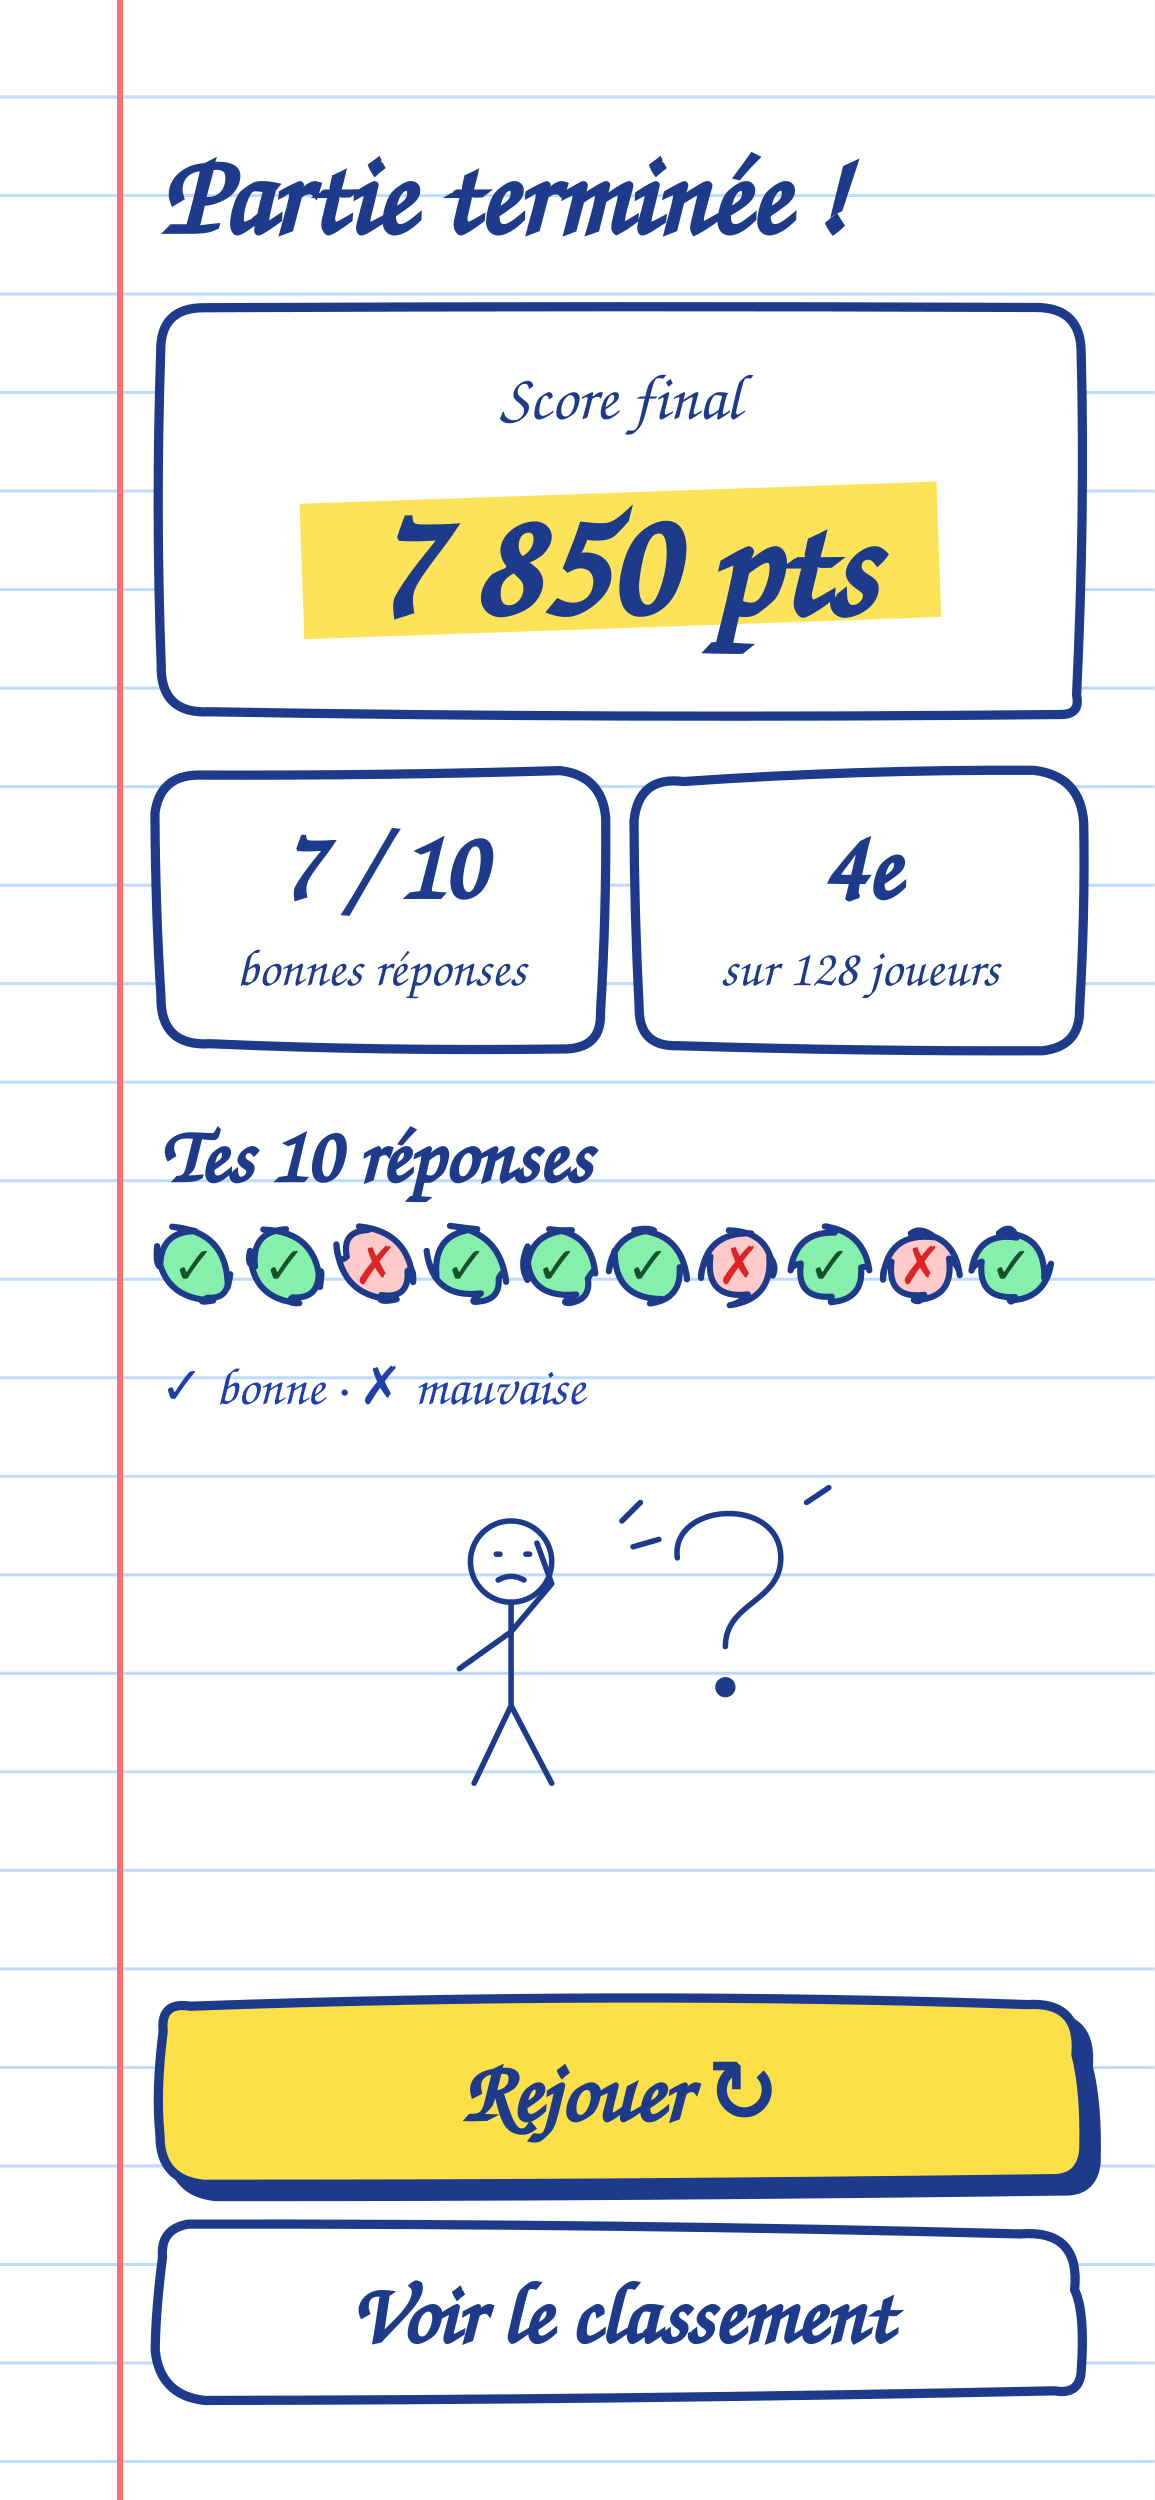
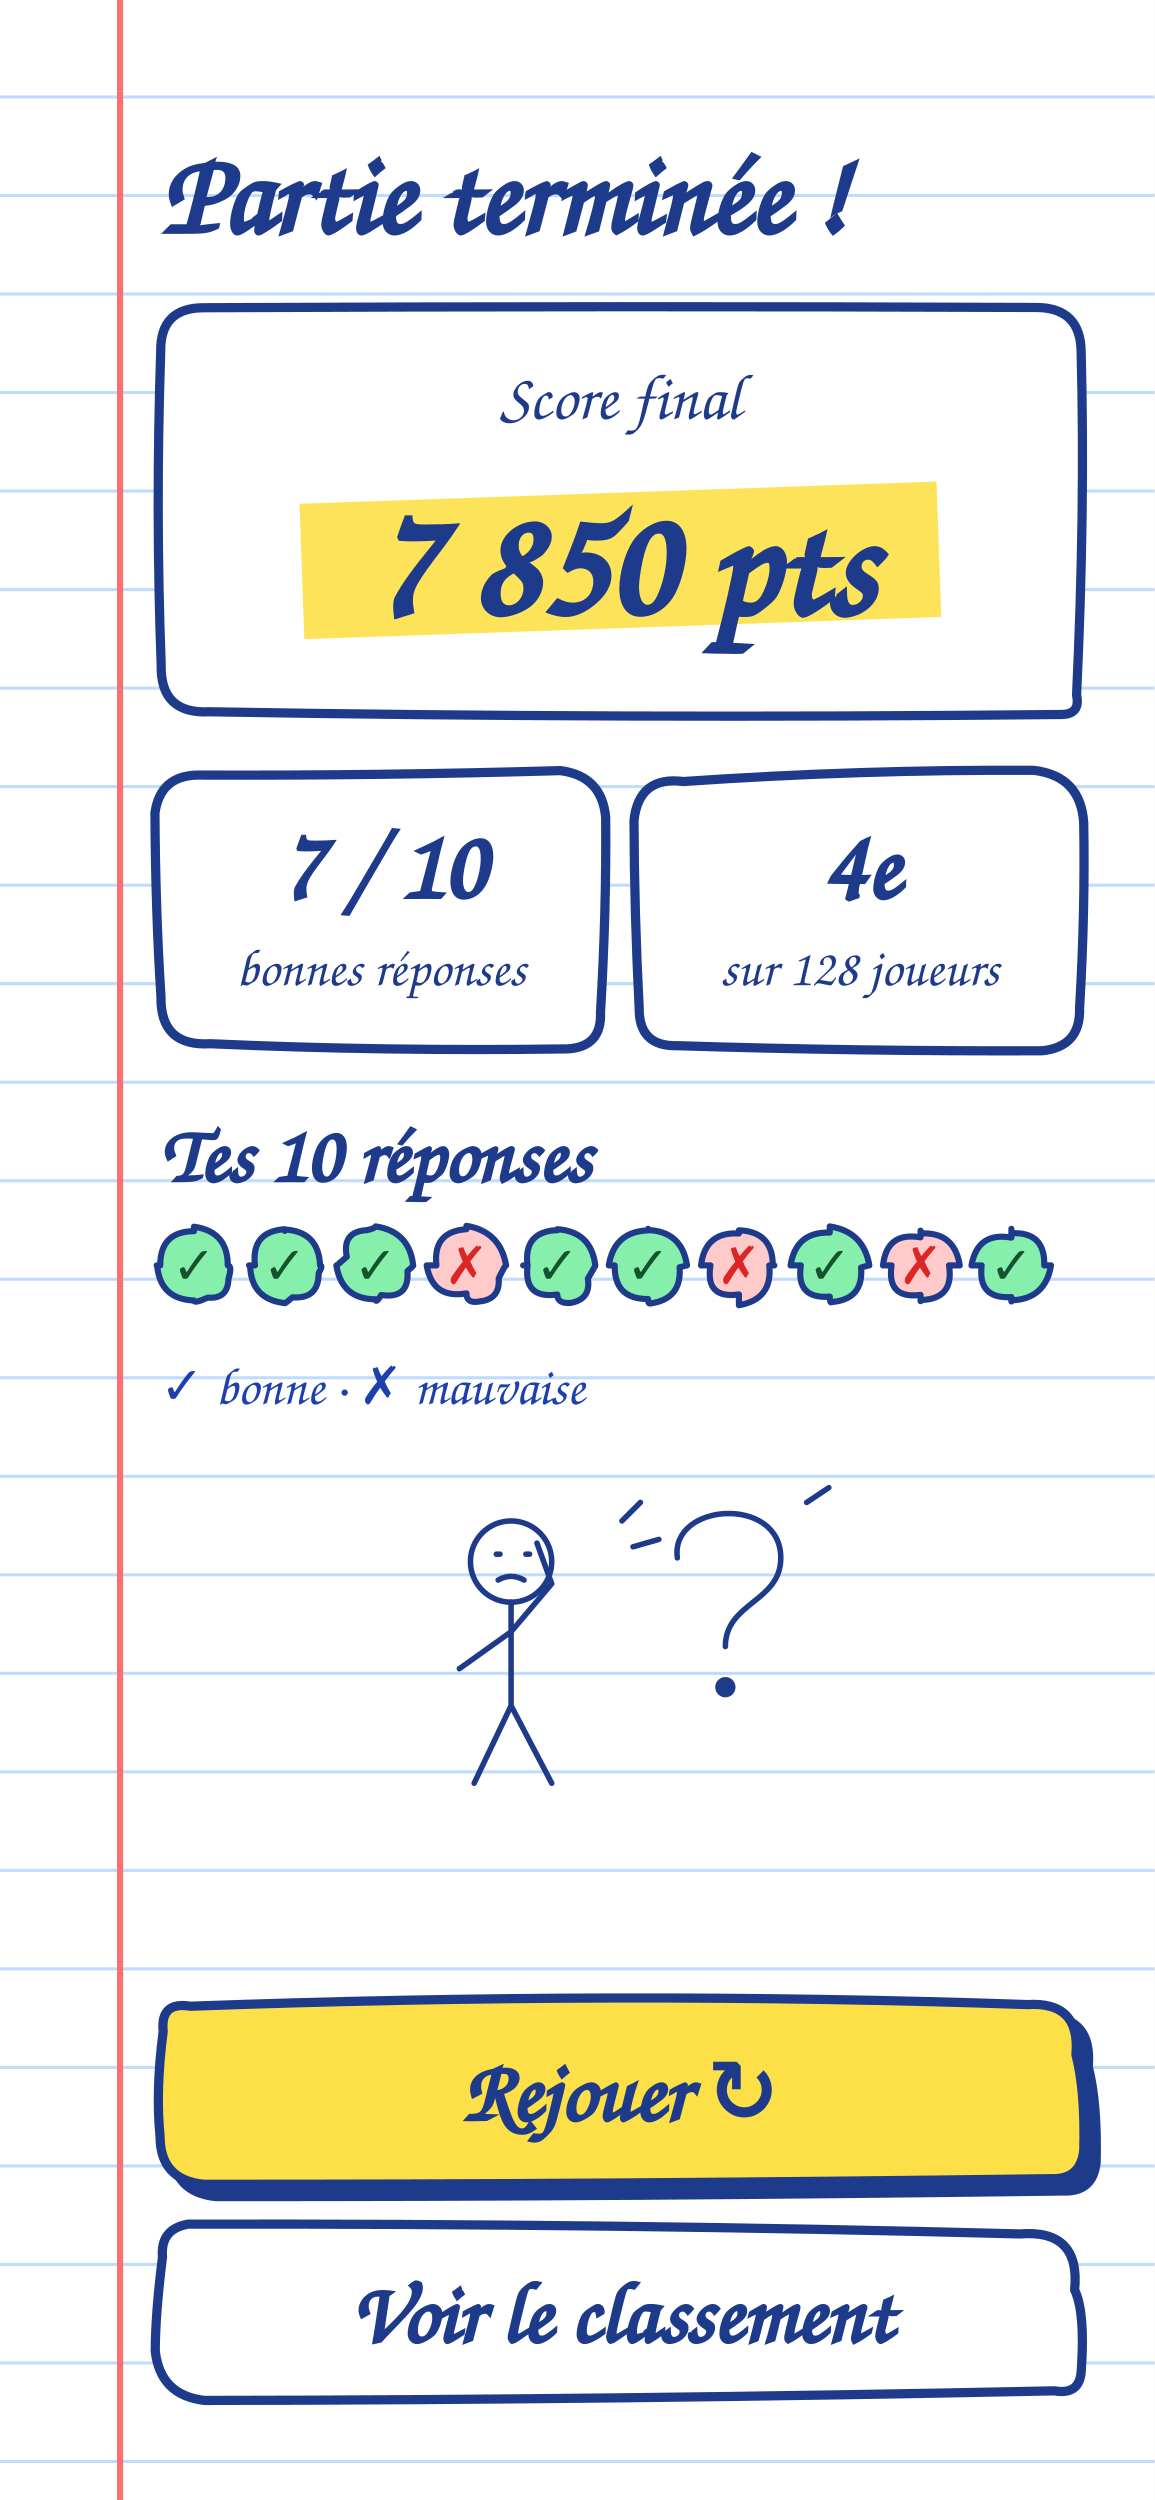
<svg xmlns="http://www.w3.org/2000/svg" width="375" height="812" viewBox="0 0 375 812">
  <g id="Mobile · Résultat">
    <g id="Papier ligné">
      <rect x="0" y="0" width="375" height="812" fill="#FFFFFF" />
      <rect x="0" y="31" width="375" height="1" fill="#BFDBFE" />
      <rect x="0" y="63" width="375" height="1" fill="#BFDBFE" />
      <rect x="0" y="95" width="375" height="1" fill="#BFDBFE" />
      <rect x="0" y="127" width="375" height="1" fill="#BFDBFE" />
      <rect x="0" y="159" width="375" height="1" fill="#BFDBFE" />
      <rect x="0" y="191" width="375" height="1" fill="#BFDBFE" />
      <rect x="0" y="223" width="375" height="1" fill="#BFDBFE" />
      <rect x="0" y="255" width="375" height="1" fill="#BFDBFE" />
      <rect x="0" y="287" width="375" height="1" fill="#BFDBFE" />
      <rect x="0" y="319" width="375" height="1" fill="#BFDBFE" />
      <rect x="0" y="351" width="375" height="1" fill="#BFDBFE" />
      <rect x="0" y="383" width="375" height="1" fill="#BFDBFE" />
      <rect x="0" y="415" width="375" height="1" fill="#BFDBFE" />
      <rect x="0" y="447" width="375" height="1" fill="#BFDBFE" />
      <rect x="0" y="479" width="375" height="1" fill="#BFDBFE" />
      <rect x="0" y="511" width="375" height="1" fill="#BFDBFE" />
      <rect x="0" y="543" width="375" height="1" fill="#BFDBFE" />
      <rect x="0" y="575" width="375" height="1" fill="#BFDBFE" />
      <rect x="0" y="607" width="375" height="1" fill="#BFDBFE" />
      <rect x="0" y="639" width="375" height="1" fill="#BFDBFE" />
      <rect x="0" y="671" width="375" height="1" fill="#BFDBFE" />
      <rect x="0" y="703" width="375" height="1" fill="#BFDBFE" />
      <rect x="0" y="735" width="375" height="1" fill="#BFDBFE" />
      <rect x="0" y="767" width="375" height="1" fill="#BFDBFE" />
      <rect x="0" y="799" width="375" height="1" fill="#BFDBFE" />
      <rect x="38" y="0" width="2" height="812" fill="#F87171" />
    </g>
    <text x="52" y="76" font-family="Gaegu, Patrick Hand, cursive" font-size="38" font-weight="700" fill="#1E3A8A" text-anchor="start">Partie terminée !</text>
    <g id="Score final">
      <path d="M66.087 99.951 Q201.5 99.334 336.727 99.87 Q351 100 351.154 114.273 Q352.5 166 349.667 225.764 Q351 232 344.764 232.067 Q201.5 233.5 67.999 231.184 Q52 232 52.355 216.001 Q50.5 166 52.199 114.087 Q52 100 66.087 99.951 Z" fill="#FFFFFF" stroke="#1E3A8A" stroke-width="3" stroke-linejoin="round" />
      <text x="201.5" y="136" font-family="Patrick Hand, Gaegu, cursive" font-size="21" font-weight="400" fill="#1E3A8A" text-anchor="middle">Score final</text>
      <rect x="98" y="160" width="207" height="44" fill="#FDE047" opacity="0.9" transform="rotate(-2 201.5 182)" />
      <text x="201.5" y="200" font-family="Gaegu, Patrick Hand, cursive" font-size="50" font-weight="700" fill="#1E3A8A" text-anchor="middle">7 850 pts</text>
    </g>
    <g id="Bonnes réponses">
      <path d="M64.08 251.743 Q123.75 251.978 181.989 250.294 Q195.5 252 196.724 265.511 Q197 296 195.043 328.855 Q195.5 340 184.355 340.685 Q123.75 341.5 68.309 339.003 Q52 340 52.283 323.691 Q50.5 296 50.324 264.08 Q52 252 64.08 251.743 Z" fill="#FFFFFF" stroke="#1E3A8A" stroke-width="3" stroke-linejoin="round" />
      <text x="123.75" y="292" font-family="Gaegu, Patrick Hand, cursive" font-size="32" font-weight="700" fill="#1E3A8A" text-anchor="middle">7 / 10</text>
      <text x="123.75" y="320" font-family="Patrick Hand, Gaegu, cursive" font-size="17" font-weight="400" fill="#1E3A8A" text-anchor="middle">bonnes réponses</text>
    </g>
    <g id="Rang">
      <path d="M221.944 253.843 Q279.25 249.896 335.751 250.2 Q351 252 351.989 267.249 Q352.5 296 350.647 327.472 Q351 340 338.472 341.298 Q279.25 341.5 220.025 339.64 Q207.5 340 207.604 327.475 Q206 296 205.926 266.444 Q207.5 252 221.944 253.843 Z" fill="#FFFFFF" stroke="#1E3A8A" stroke-width="3" stroke-linejoin="round" />
      <text x="279.25" y="292" font-family="Gaegu, Patrick Hand, cursive" font-size="32" font-weight="700" fill="#1E3A8A" text-anchor="middle">4e</text>
      <text x="279.25" y="320" font-family="Patrick Hand, Gaegu, cursive" font-size="17" font-weight="400" fill="#1E3A8A" text-anchor="middle">sur 128 joueurs</text>
    </g>
    <g id="Récap">
      <text x="52" y="384" font-family="Gaegu, Patrick Hand, cursive" font-size="26" font-weight="700" fill="#1E3A8A" text-anchor="start">Tes 10 réponses</text>
      <g id="Q1">
-         <path d="M63.462 399.878 Q63 399.665 55.902 398.434 Q74 400 73.973 418.098 Q75.5 411 74.196 415.455 Q74 422 67.455 421.476 Q63 423.5 69.263 422.396 Q52 422 51.034 404.737 Q50.5 411 52.044 411.462 Q52 400 63.462 399.878 Z" fill="#86EFAC" stroke="#1E3A8A" stroke-width="2" stroke-linejoin="round" />
+         <path d="M63 399.878 Q63 399.665 63 398.434 Q74 400 73.973 411 Q75.5 411 74.196 415.455 Q74 422 67.455 421.476 Q63 423.5 63 422.396 Q52 422 51.034 411 Q50.5 411 52.044 411 Q52 400 63 399.878 Z" fill="#86EFAC" stroke="#1E3A8A" stroke-width="2" stroke-linejoin="round" />
        <text x="63" y="417" font-family="Patrick Hand, Gaegu, cursive" font-size="17" font-weight="700" fill="#14532D" text-anchor="middle">✓</text>
      </g>
      <g id="Q2">
-         <path d="M92.908 399.236 Q92.5 400.28 85.509 399.35 Q103.5 400 103.959 417.991 Q105 411 103.506 413.513 Q103.5 422 95.013 421.377 Q92.5 423.5 97.213 423.257 Q81.5 422 81.245 406.287 Q80 411 82.821 411.408 Q81.5 400 92.908 399.236 Z" fill="#86EFAC" stroke="#1E3A8A" stroke-width="2" stroke-linejoin="round" />
+         <path d="M92.5 399.236 Q92.5 400.28 92.5 399.35 Q103.5 400 103.959 411 Q105 411 103.506 413.513 Q103.5 422 95.013 421.377 Q92.5 423.5 92.5 423.257 Q81.5 422 81.245 411 Q80 411 82.821 411 Q81.5 400 92.5 399.236 Z" fill="#86EFAC" stroke="#1E3A8A" stroke-width="2" stroke-linejoin="round" />
        <text x="92.5" y="417" font-family="Patrick Hand, Gaegu, cursive" font-size="17" font-weight="700" fill="#14532D" text-anchor="middle">✓</text>
      </g>
      <g id="Q3">
-         <path d="M119.174 399.556 Q122 398.914 116.593 398.337 Q133 400 134.196 416.407 Q134.5 411 132.348 412.843 Q133 422 123.843 420.617 Q122 423.5 128.822 422.013 Q111 422 109.256 404.178 Q109.5 411 112.644 408.174 Q111 400 119.174 399.556 Z" fill="#FECACA" stroke="#1E3A8A" stroke-width="2" stroke-linejoin="round" />
-         <text x="122" y="417" font-family="Patrick Hand, Gaegu, cursive" font-size="17" font-weight="700" fill="#DC2626" text-anchor="middle">✗</text>
+         <path d="M119.174 399.556 Q122 398.914 122 398.337 Q133 400 134.196 411 Q134.5 411 132.348 412.843 Q133 422 123.843 420.617 Q122 423.5 122 422.013 Q111 422 109.256 411 Q109.5 411 112.644 408.174 Q111 400 119.174 399.556 Z" fill="#86EFAC" stroke="#1E3A8A" stroke-width="2" stroke-linejoin="round" />
+         <text x="122" y="417" font-family="Patrick Hand, Gaegu, cursive" font-size="17" font-weight="700" fill="#14532D" text-anchor="middle">✓</text>
      </g>
      <g id="Q4">
-         <path d="M155.012 399.244 Q151.5 398.902 146.162 398.147 Q162.5 400 164.387 416.338 Q164 411 161.97 415.227 Q162.5 422 155.727 422.718 Q151.5 423.5 156.215 420.09 Q140.5 422 138.58 406.285 Q139 411 141.748 414.512 Q140.5 400 155.012 399.244 Z" fill="#86EFAC" stroke="#1E3A8A" stroke-width="2" stroke-linejoin="round" />
-         <text x="151.5" y="417" font-family="Patrick Hand, Gaegu, cursive" font-size="17" font-weight="700" fill="#14532D" text-anchor="middle">✓</text>
+         <path d="M151.5 399.244 Q151.5 398.902 151.5 398.147 Q162.5 400 164.387 411 Q164 411 161.97 415.227 Q162.5 422 155.727 422.718 Q151.5 423.5 151.5 420.09 Q140.5 422 138.58 411 Q139 411 141.748 411 Q140.5 400 151.5 399.244 Z" fill="#FECACA" stroke="#1E3A8A" stroke-width="2" stroke-linejoin="round" />
+         <text x="151.5" y="417" font-family="Patrick Hand, Gaegu, cursive" font-size="17" font-weight="700" fill="#DC2626" text-anchor="middle">✗</text>
      </g>
      <g id="Q5">
-         <path d="M185.734 399.545 Q181 399.742 178.356 399.251 Q192 400 193.351 413.644 Q193.5 411 190.942 415.3 Q192 422 185.3 423.198 Q181 423.5 187.161 420.45 Q170 422 171.361 404.839 Q168.5 411 171.327 415.734 Q170 400 185.734 399.545 Z" fill="#86EFAC" stroke="#1E3A8A" stroke-width="2" stroke-linejoin="round" />
+         <path d="M181 399.545 Q181 399.742 181 399.251 Q192 400 193.351 411 Q193.5 411 190.942 415.3 Q192 422 185.3 423.198 Q181 423.5 181 420.45 Q170 422 171.361 411 Q168.5 411 171.327 411 Q170 400 181 399.545 Z" fill="#86EFAC" stroke="#1E3A8A" stroke-width="2" stroke-linejoin="round" />
        <text x="181" y="417" font-family="Patrick Hand, Gaegu, cursive" font-size="17" font-weight="700" fill="#14532D" text-anchor="middle">✓</text>
      </g>
      <g id="Q6">
-         <path d="M212.413 399.64 Q210.5 398.645 205.989 399.517 Q221.5 400 223.133 415.511 Q223 411 220.731 411.61 Q221.5 422 211.11 423.379 Q210.5 423.5 215.282 421.922 Q199.5 422 199.646 406.218 Q198 411 197.739 412.913 Q199.5 400 212.413 399.64 Z" fill="#86EFAC" stroke="#1E3A8A" stroke-width="2" stroke-linejoin="round" />
+         <path d="M210.5 399.64 Q210.5 398.645 210.5 399.517 Q221.5 400 223.133 411 Q223 411 220.731 411.61 Q221.5 422 211.11 423.379 Q210.5 423.5 210.5 421.922 Q199.5 422 199.646 411 Q198 411 197.739 411 Q199.5 400 210.5 399.64 Z" fill="#86EFAC" stroke="#1E3A8A" stroke-width="2" stroke-linejoin="round" />
        <text x="210.5" y="417" font-family="Patrick Hand, Gaegu, cursive" font-size="17" font-weight="700" fill="#14532D" text-anchor="middle">✓</text>
      </g>
      <g id="Q7">
-         <path d="M244.063 400.635 Q240 400.304 236.7 399.595 Q251 400 251.007 414.3 Q252.5 411 249.858 408.029 Q251 422 237.029 423.947 Q240 423.5 242.891 420.426 Q229 422 230.751 408.109 Q227.5 411 227.7 415.063 Q229 400 244.063 400.635 Z" fill="#FECACA" stroke="#1E3A8A" stroke-width="2" stroke-linejoin="round" />
+         <path d="M240 400.635 Q240 400.304 240 399.595 Q251 400 251.007 411 Q252.5 411 249.858 411 Q251 422 240 423.947 Q240 423.5 240 420.426 Q229 422 230.751 411 Q227.5 411 227.7 411 Q229 400 240 400.635 Z" fill="#FECACA" stroke="#1E3A8A" stroke-width="2" stroke-linejoin="round" />
        <text x="240" y="417" font-family="Patrick Hand, Gaegu, cursive" font-size="17" font-weight="700" fill="#DC2626" text-anchor="middle">✗</text>
      </g>
      <g id="Q8">
-         <path d="M271.119 400.348 Q269.5 398.113 267.906 398.352 Q280.5 400 282.361 412.594 Q282 411 279.684 411.711 Q280.5 422 270.211 422.896 Q269.5 423.5 270.131 421.14 Q258.5 422 260.107 410.369 Q257 411 256.776 412.619 Q258.5 400 271.119 400.348 Z" fill="#86EFAC" stroke="#1E3A8A" stroke-width="2" stroke-linejoin="round" />
+         <path d="M269.5 400.348 Q269.5 398.113 269.5 398.352 Q280.5 400 282.361 411 Q282 411 279.684 411.711 Q280.5 422 270.211 422.896 Q269.5 423.5 269.5 421.14 Q258.5 422 260.107 411 Q257 411 256.776 411 Q258.5 400 269.5 400.348 Z" fill="#86EFAC" stroke="#1E3A8A" stroke-width="2" stroke-linejoin="round" />
        <text x="269.5" y="417" font-family="Patrick Hand, Gaegu, cursive" font-size="17" font-weight="700" fill="#14532D" text-anchor="middle">✓</text>
      </g>
      <g id="Q9">
-         <path d="M303.648 401.887 Q299 398.185 295.82 400.634 Q310 400 311.728 414.18 Q311.5 411 308.234 408.791 Q310 422 296.791 422.252 Q299 423.5 300.196 420.575 Q288 422 289.572 409.804 Q286.5 411 286.8 415.648 Q288 400 303.648 401.887 Z" fill="#FECACA" stroke="#1E3A8A" stroke-width="2" stroke-linejoin="round" />
+         <path d="M299 401.887 Q299 398.185 299 400.634 Q310 400 311.728 411 Q311.5 411 308.234 411 Q310 422 299 422.252 Q299 423.5 299 420.575 Q288 422 289.572 411 Q286.5 411 286.8 411 Q288 400 299 401.887 Z" fill="#FECACA" stroke="#1E3A8A" stroke-width="2" stroke-linejoin="round" />
        <text x="299" y="417" font-family="Patrick Hand, Gaegu, cursive" font-size="17" font-weight="700" fill="#DC2626" text-anchor="middle">✗</text>
      </g>
      <g id="Q10">
-         <path d="M330.212 401.982 Q328.5 397 324.426 400.558 Q339.5 400 339.172 415.074 Q341 411 341.37 410.453 Q339.5 422 327.953 422.346 Q328.5 423.5 329.734 421.294 Q317.5 422 318.847 409.766 Q316 411 315.538 412.712 Q317.5 400 330.212 401.982 Z" fill="#86EFAC" stroke="#1E3A8A" stroke-width="2" stroke-linejoin="round" />
+         <path d="M328.5 401.982 Q328.5 397 328.5 400.558 Q339.5 400 339.172 411 Q341 411 341.37 411 Q339.5 422 328.5 422.346 Q328.5 423.5 328.5 421.294 Q317.5 422 318.847 411 Q316 411 315.538 411 Q317.5 400 328.5 401.982 Z" fill="#86EFAC" stroke="#1E3A8A" stroke-width="2" stroke-linejoin="round" />
        <text x="328.5" y="417" font-family="Patrick Hand, Gaegu, cursive" font-size="17" font-weight="700" fill="#14532D" text-anchor="middle">✓</text>
      </g>
      <text x="52" y="456" font-family="Patrick Hand, Gaegu, cursive" font-size="17" font-weight="400" fill="#1E40AF" text-anchor="start">✓ bonne · ✗ mauvaise</text>
    </g>
    <g id="Illustration bonhomme">
      <g transform="translate(112 470) scale(0.6)" fill="none" stroke="#1E3A8A" stroke-width="3" stroke-linecap="round" stroke-linejoin="round">
        <circle cx="90" cy="62" r="22" />
        <path d="M82 58 l2 0 M98 58 l2 0" />
        <path d="M83 72 q7 -4 14 0" />
        <path d="M90 84 L90 140 M90 100 L62 120 M90 100 L112 74 L104 52 M90 140 L70 182 M90 140 L112 182" />
        <path d="M180 60 C 176 30, 236 26, 236 60 C 236 84, 206 84, 206 108" />
        <circle cx="206" cy="130" r="4" fill="#1E3A8A" />
        <path d="M150 40 l10 -10 M156 54 l14 -4 M250 30 l12 -8" />
      </g>
    </g>
    <g id="Rejouer">
      <path d="M65.819 655.621 Q205.5 650.545 337.659 655.083 Q355 654 353.464 671.341 Q356.5 683 356.019 702.387 Q355 712 345.387 711.632 Q205.5 713.5 70.137 713.455 Q56 712 55.984 697.863 Q54.5 683 56.998 663.819 Q56 654 65.819 655.621 Z" fill="#1E3A8A" stroke="#1E3A8A" stroke-width="3" stroke-linejoin="round" />
      <path d="M61.819 651.621 Q201.5 646.545 333.659 651.083 Q351 650 349.464 667.341 Q352.5 679 352.019 698.387 Q351 708 341.387 707.632 Q201.5 709.5 66.137 709.455 Q52 708 51.984 693.863 Q50.5 679 52.998 659.819 Q52 650 61.819 651.621 Z" fill="#FDE047" stroke="#1E3A8A" stroke-width="3" stroke-linejoin="round" />
      <text x="201.5" y="689" font-family="Gaegu, Patrick Hand, cursive" font-size="28" font-weight="700" fill="#1E3A8A" text-anchor="middle">Rejouer ↻</text>
    </g>
    <g id="Voir le classement">
      <path d="M61.09 722.398 Q201.5 722.145 331.237 725.582 Q351 724 349.035 743.763 Q352.5 751 351.215 769.529 Q351 778 342.529 776.542 Q201.5 779.5 66.428 779.661 Q52 778 50.421 763.572 Q50.5 751 52.782 733.09 Q52 724 61.09 722.398 Z" fill="#FFFFFF" stroke="#1E3A8A" stroke-width="3" stroke-linejoin="round" />
      <text x="201.5" y="761" font-family="Gaegu, Patrick Hand, cursive" font-size="28" font-weight="700" fill="#1E3A8A" text-anchor="middle">Voir le classement</text>
    </g>
  </g>
</svg>
